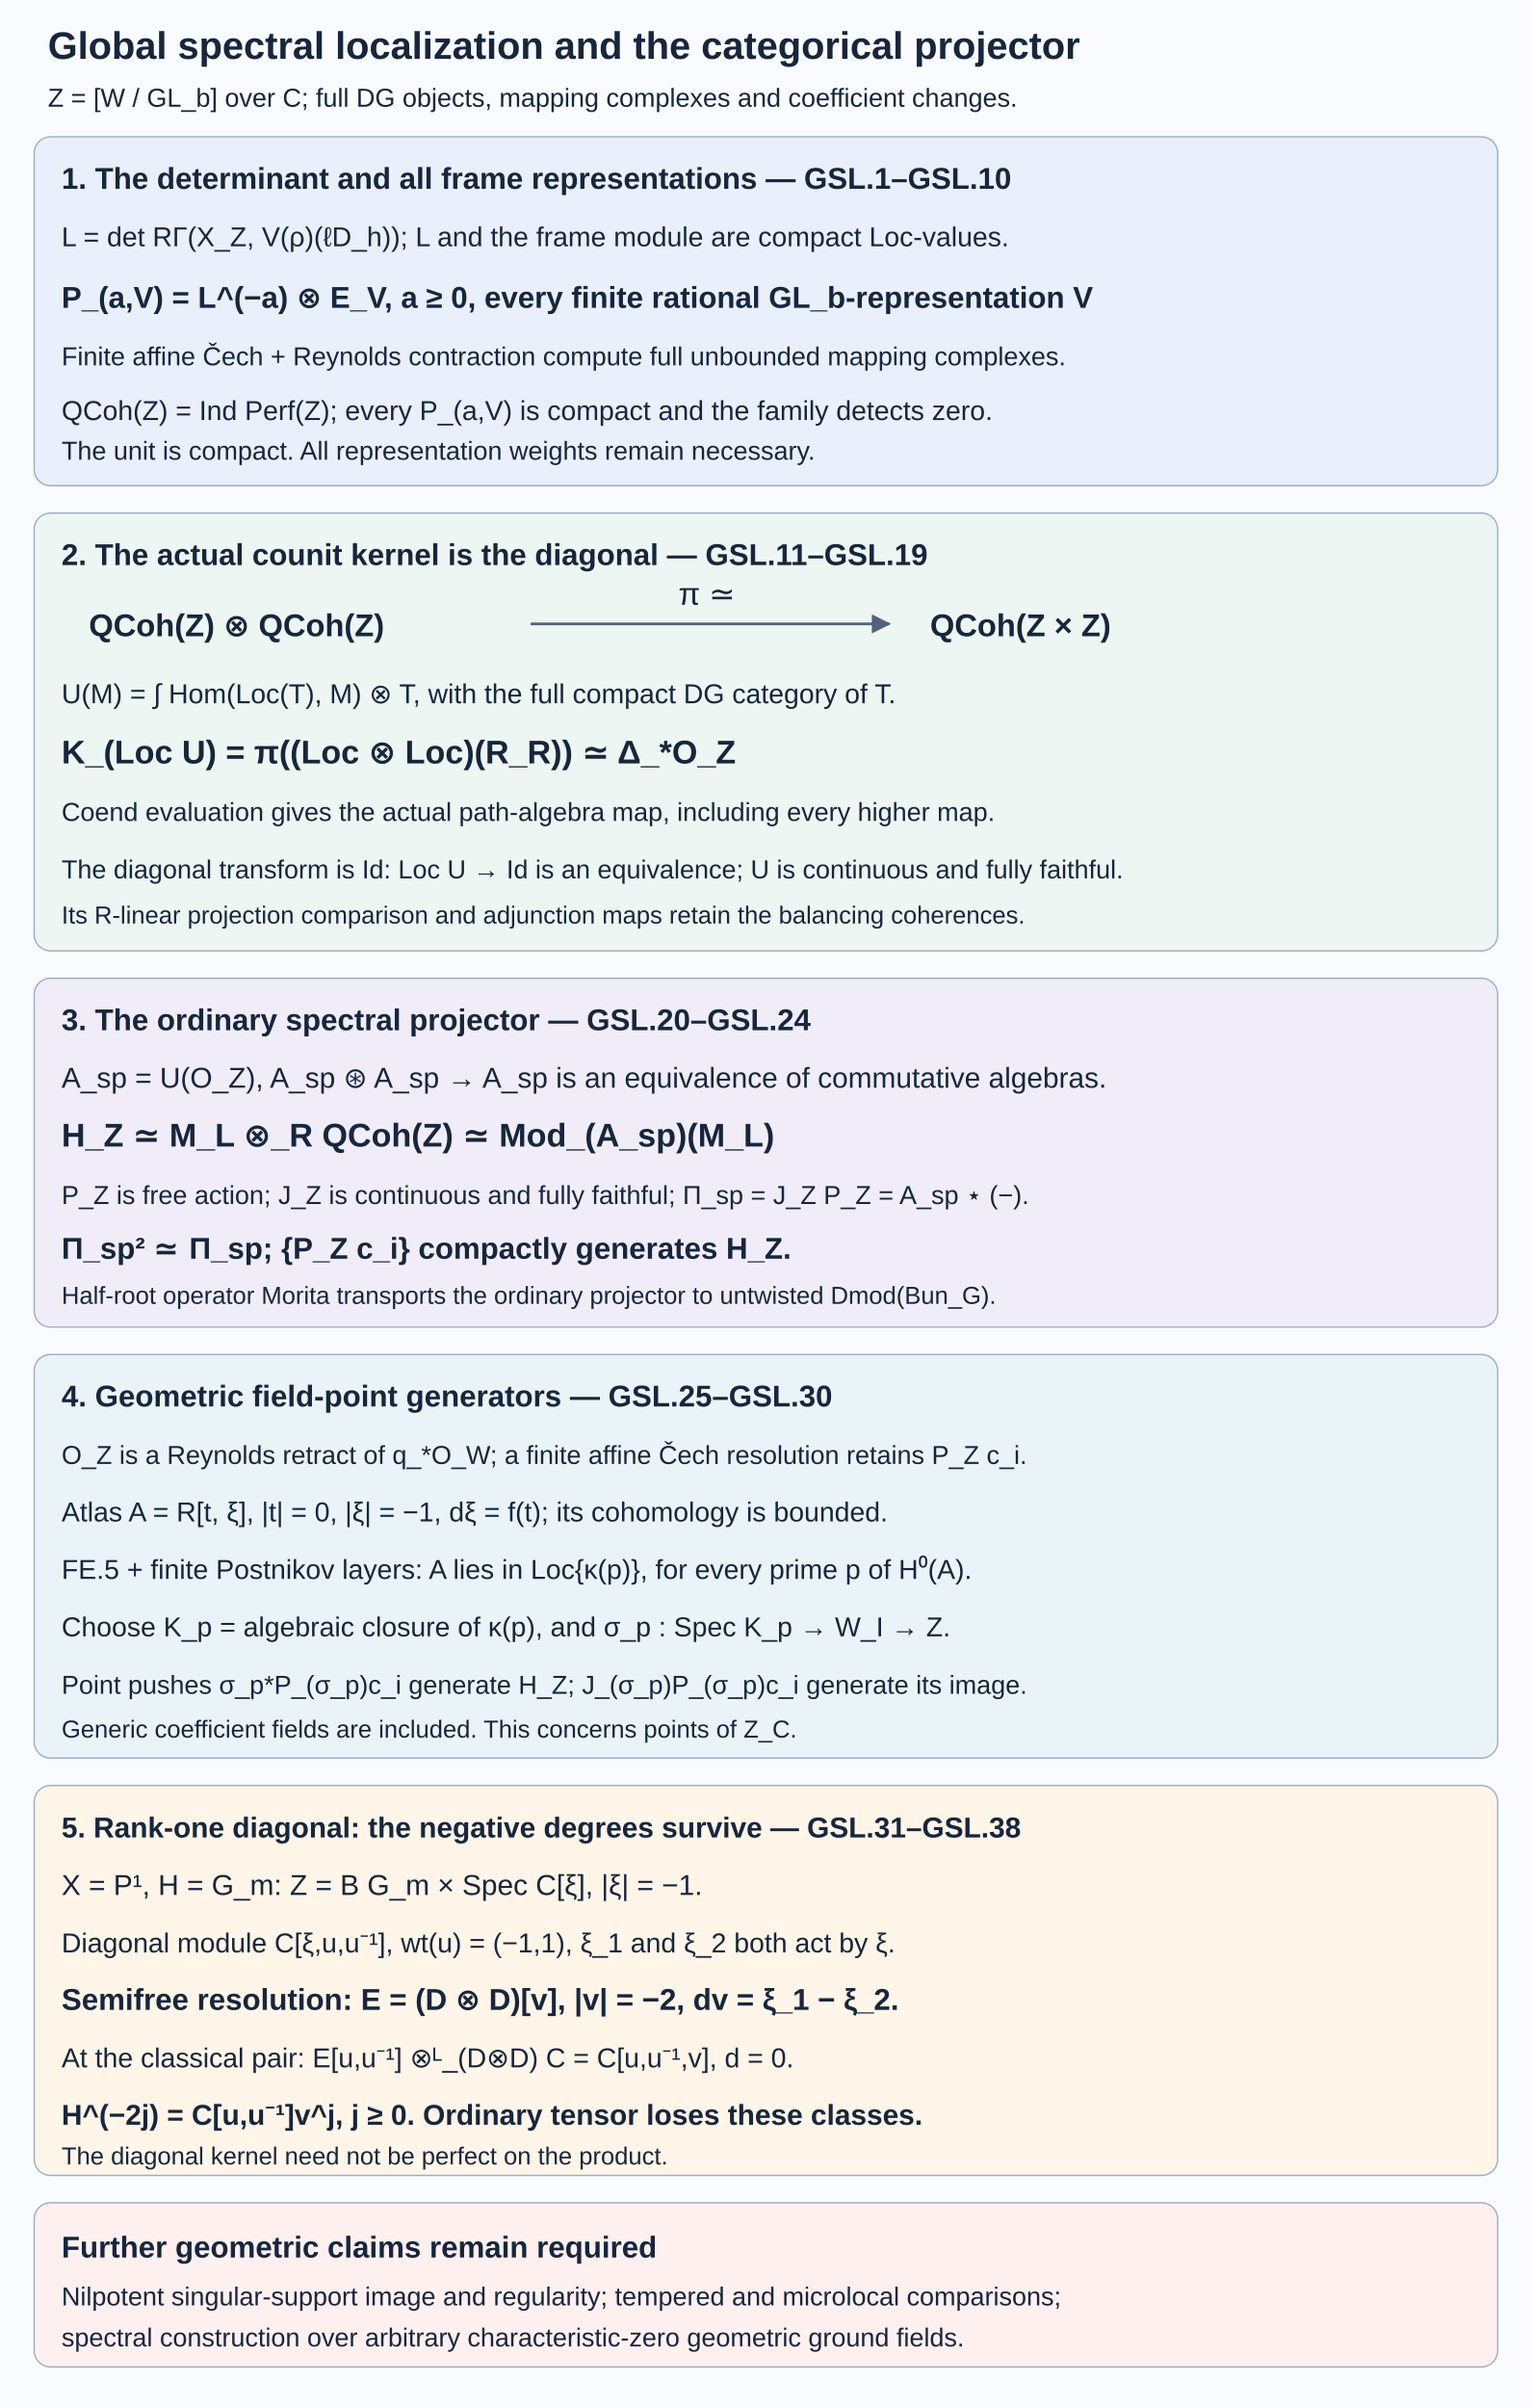
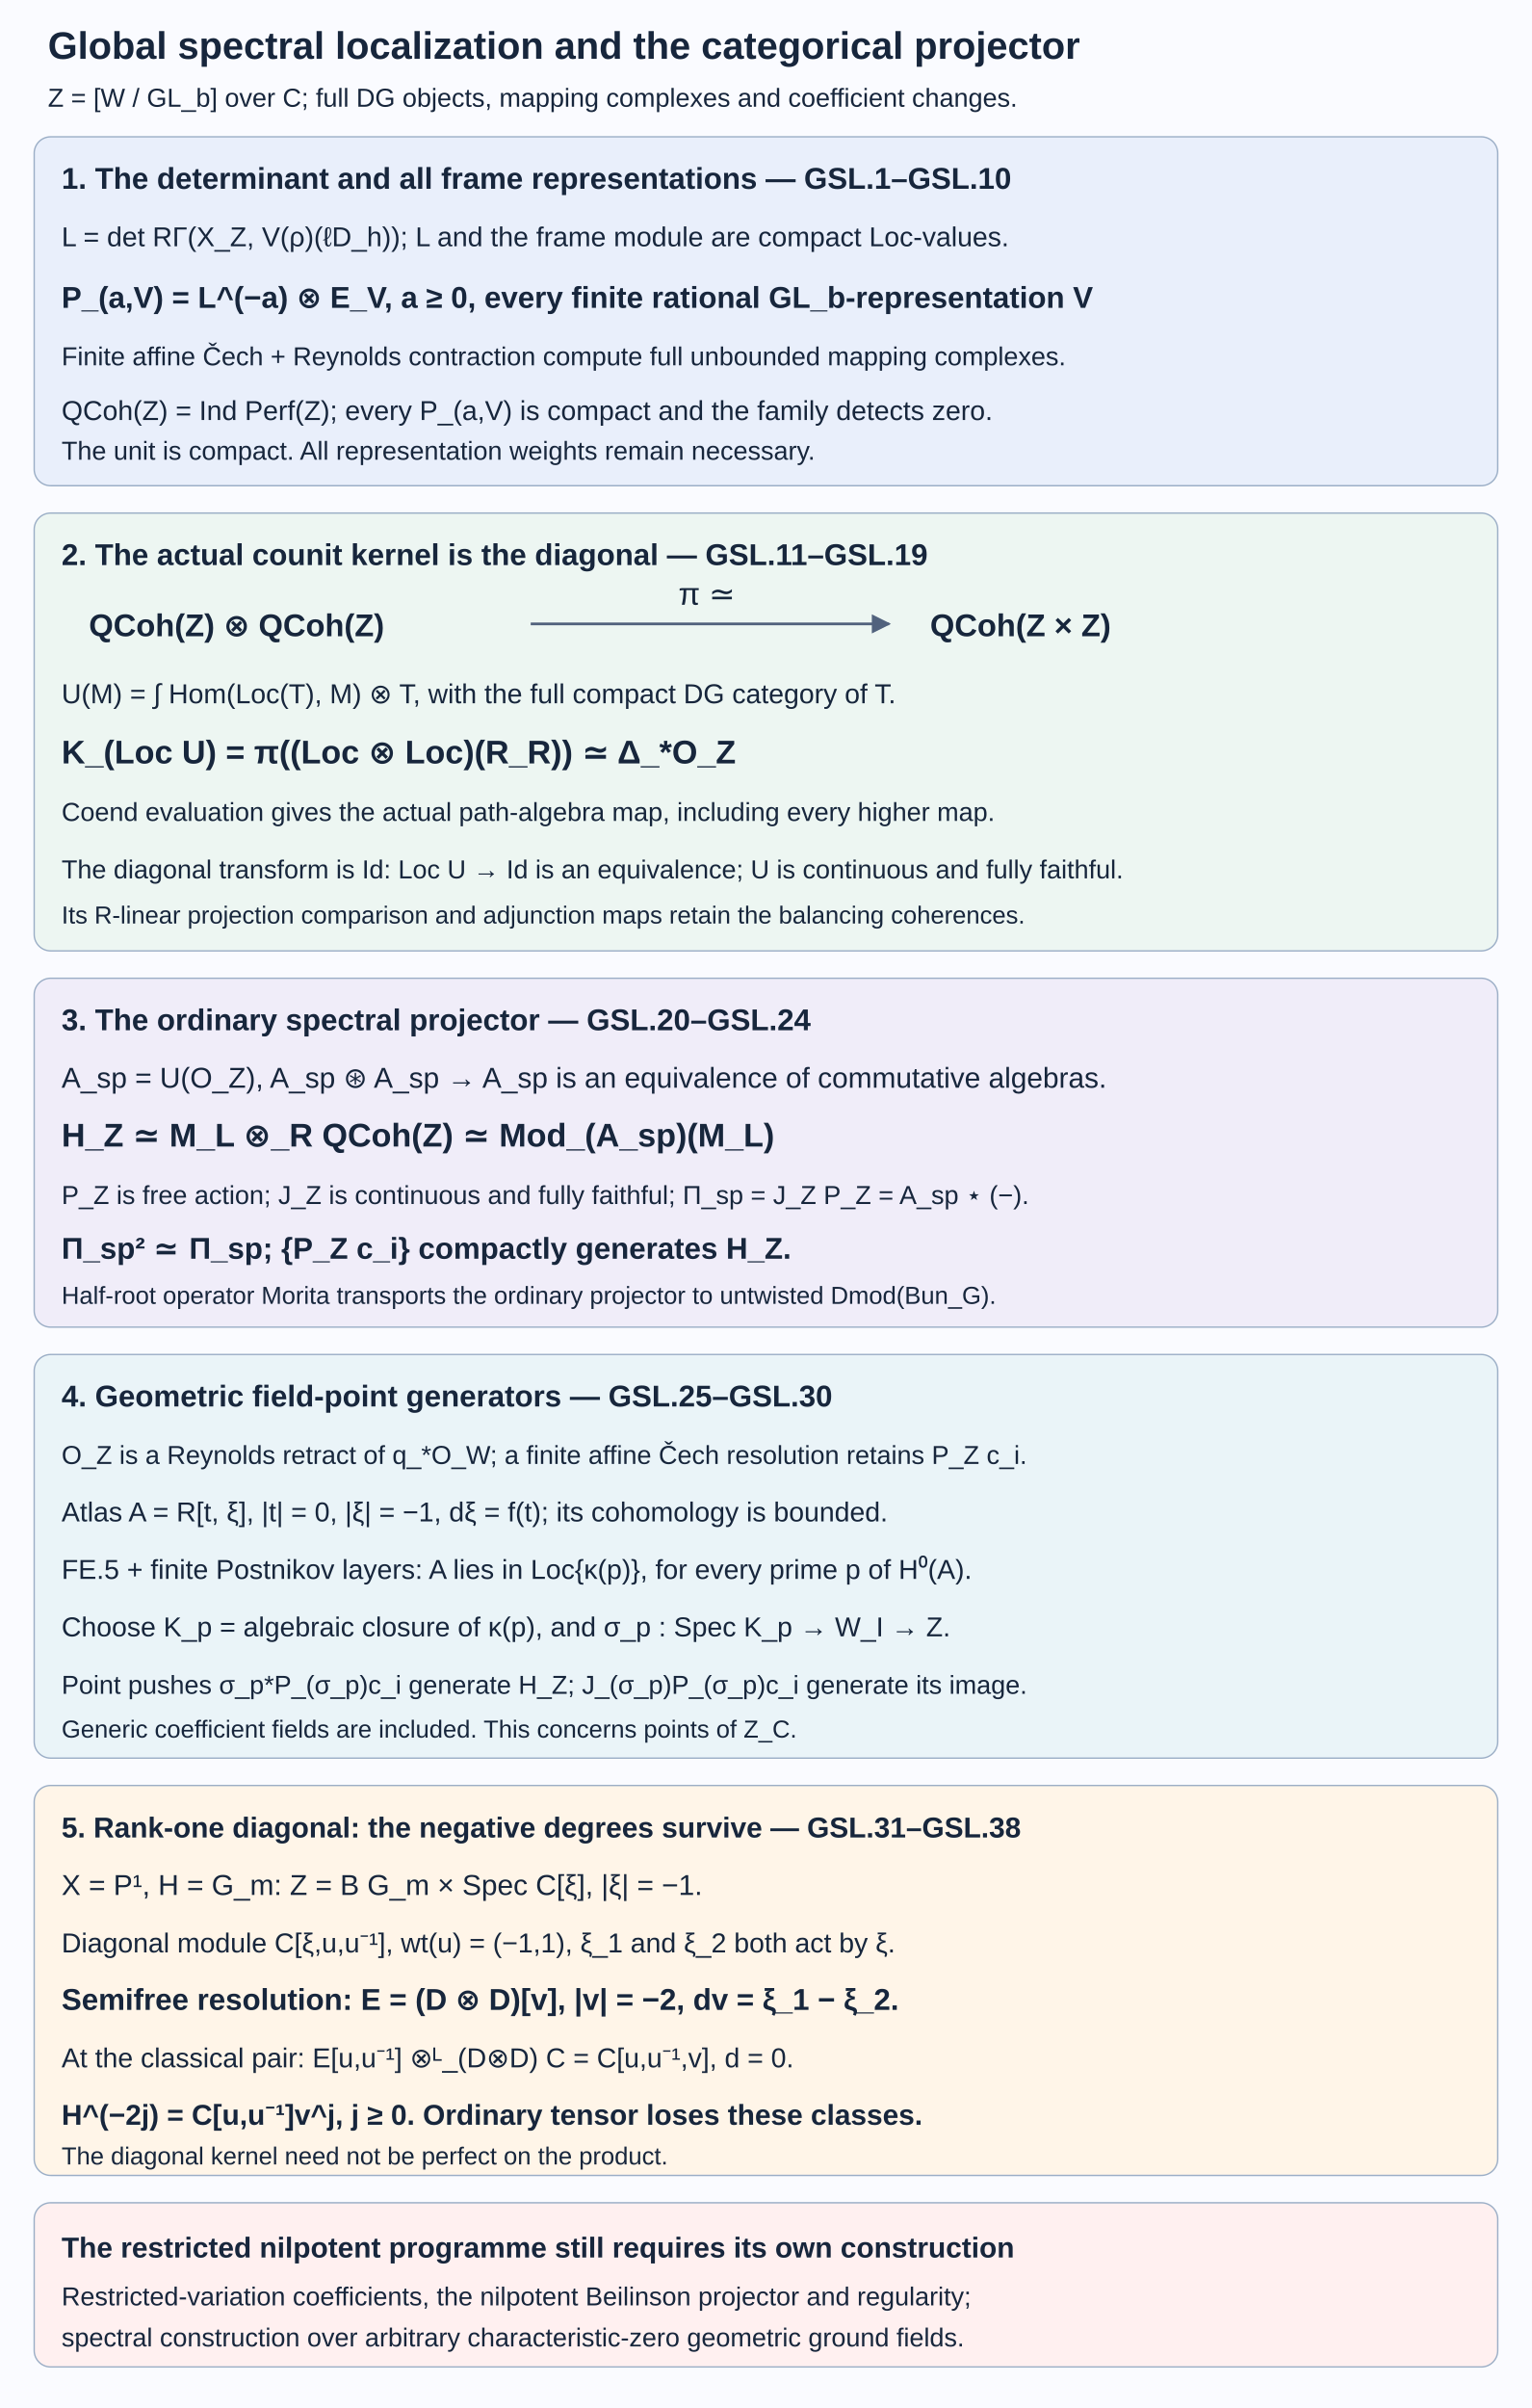
<svg xmlns="http://www.w3.org/2000/svg" width="1120" height="1760" viewBox="0 0 1120 1760" role="img" aria-labelledby="title desc">
  <defs>
    <marker id="arrow" viewBox="0 0 10 10" refX="9" refY="5" markerWidth="7" markerHeight="7" orient="auto">
      <path d="M 0 0 L 10 5 L 0 10 z" fill="#51627d" />
    </marker>
  </defs>
  <rect width="1120" height="1760" fill="#fafbff" />
  <text x="35" y="43" font-family="Arial, sans-serif" font-size="28" font-weight="bold" fill="#17263c">Global spectral localization and the categorical projector</text>
  <text x="35" y="78" font-family="Arial, sans-serif" font-size="19" font-weight="normal" fill="#17263c">Z = [W / GL_b] over C; full DG objects, mapping complexes and coefficient changes.</text>
  <rect x="25" y="100" width="1070" height="255" rx="12" fill="#e9effb" stroke="#9baec6" />
  <text x="45" y="138" font-family="Arial, sans-serif" font-size="22" font-weight="bold" fill="#17263c">1. The determinant and all frame representations — GSL.1–GSL.10</text>
  <text x="45" y="180" font-family="Arial, sans-serif" font-size="20" font-weight="normal" fill="#17263c">L = det RΓ(X_Z, V(ρ)(ℓD_h));    L and the frame module are compact Loc-values.</text>
  <text x="45" y="225" font-family="Arial, sans-serif" font-size="22" font-weight="bold" fill="#17263c">P_(a,V) = L^(−a) ⊗ E_V,   a ≥ 0,   every finite rational GL_b-representation V</text>
  <text x="45" y="267" font-family="Arial, sans-serif" font-size="19" font-weight="normal" fill="#17263c">Finite affine Čech + Reynolds contraction compute full unbounded mapping complexes.</text>
  <text x="45" y="307" font-family="Arial, sans-serif" font-size="20" font-weight="normal" fill="#17263c">QCoh(Z) = Ind Perf(Z); every P_(a,V) is compact and the family detects zero.</text>
  <text x="45" y="336" font-family="Arial, sans-serif" font-size="19" font-weight="normal" fill="#17263c">The unit is compact. All representation weights remain necessary.</text>
  <rect x="25" y="375" width="1070" height="320" rx="12" fill="#edf6f2" stroke="#9baec6" />
  <text x="45" y="413" font-family="Arial, sans-serif" font-size="22" font-weight="bold" fill="#17263c">2. The actual counit kernel is the diagonal — GSL.11–GSL.19</text>
  <text x="65" y="465" font-family="Arial, sans-serif" font-size="23" font-weight="bold" fill="#17263c">QCoh(Z) ⊗ QCoh(Z)</text>
  <path d="M 388 456 L 650 456" fill="none" stroke="#51627d" stroke-width="2" marker-end="url(#arrow)" />
  <text x="496" y="442" font-family="Arial, sans-serif" font-size="23" font-weight="normal" fill="#17263c">π ≃</text>
  <text x="680" y="465" font-family="Arial, sans-serif" font-size="23" font-weight="bold" fill="#17263c">QCoh(Z × Z)</text>
  <text x="45" y="514" font-family="Arial, sans-serif" font-size="20" font-weight="normal" fill="#17263c">U(M) = ∫ Hom(Loc(T), M) ⊗ T, with the full compact DG category of T.</text>
  <text x="45" y="558" font-family="Arial, sans-serif" font-size="24" font-weight="bold" fill="#17263c">K_(Loc U) = π((Loc ⊗ Loc)(R_R)) ≃ Δ_*O_Z</text>
  <text x="45" y="600" font-family="Arial, sans-serif" font-size="19" font-weight="normal" fill="#17263c">Coend evaluation gives the actual path-algebra map, including every higher map.</text>
  <text x="45" y="642" font-family="Arial, sans-serif" font-size="19" font-weight="normal" fill="#17263c">The diagonal transform is Id: Loc U → Id is an equivalence; U is continuous and fully faithful.</text>
  <text x="45" y="675" font-family="Arial, sans-serif" font-size="18" font-weight="normal" fill="#17263c">Its R-linear projection comparison and adjunction maps retain the balancing coherences.</text>
  <rect x="25" y="715" width="1070" height="255" rx="12" fill="#f0edf9" stroke="#9baec6" />
  <text x="45" y="753" font-family="Arial, sans-serif" font-size="22" font-weight="bold" fill="#17263c">3. The ordinary spectral projector — GSL.20–GSL.24</text>
  <text x="45" y="795" font-family="Arial, sans-serif" font-size="21" font-weight="normal" fill="#17263c">A_sp = U(O_Z),    A_sp ⊛ A_sp → A_sp is an equivalence of commutative algebras.</text>
  <text x="45" y="838" font-family="Arial, sans-serif" font-size="24" font-weight="bold" fill="#17263c">H_Z ≃ M_L ⊗_R QCoh(Z) ≃ Mod_(A_sp)(M_L)</text>
  <text x="45" y="880" font-family="Arial, sans-serif" font-size="19" font-weight="normal" fill="#17263c">P_Z is free action; J_Z is continuous and fully faithful; Π_sp = J_Z P_Z = A_sp ⋆ (−).</text>
  <text x="45" y="920" font-family="Arial, sans-serif" font-size="22" font-weight="bold" fill="#17263c">Π_sp² ≃ Π_sp; {P_Z c_i} compactly generates H_Z.</text>
  <text x="45" y="953" font-family="Arial, sans-serif" font-size="18" font-weight="normal" fill="#17263c">Half-root operator Morita transports the ordinary projector to untwisted Dmod(Bun_G).</text>
  <rect x="25" y="990" width="1070" height="295" rx="12" fill="#eaf4f8" stroke="#9baec6" />
  <text x="45" y="1028" font-family="Arial, sans-serif" font-size="22" font-weight="bold" fill="#17263c">4. Geometric field-point generators — GSL.25–GSL.30</text>
  <text x="45" y="1070" font-family="Arial, sans-serif" font-size="19" font-weight="normal" fill="#17263c">O_Z is a Reynolds retract of q_*O_W; a finite affine Čech resolution retains P_Z c_i.</text>
  <text x="45" y="1112" font-family="Arial, sans-serif" font-size="20" font-weight="normal" fill="#17263c">Atlas A = R[t, ξ], |t| = 0, |ξ| = −1, dξ = f(t); its cohomology is bounded.</text>
  <text x="45" y="1154" font-family="Arial, sans-serif" font-size="20" font-weight="normal" fill="#17263c">FE.5 + finite Postnikov layers: A lies in Loc{κ(p)}, for every prime p of H⁰(A).</text>
  <text x="45" y="1196" font-family="Arial, sans-serif" font-size="20" font-weight="normal" fill="#17263c">Choose K_p = algebraic closure of κ(p), and σ_p : Spec K_p → W_I → Z.</text>
  <text x="45" y="1238" font-family="Arial, sans-serif" font-size="19" font-weight="normal" fill="#17263c">Point pushes σ_p*P_(σ_p)c_i generate H_Z; J_(σ_p)P_(σ_p)c_i generate its image.</text>
  <text x="45" y="1270" font-family="Arial, sans-serif" font-size="18" font-weight="normal" fill="#17263c">Generic coefficient fields are included. This concerns points of Z_C.</text>
  <rect x="25" y="1305" width="1070" height="285" rx="12" fill="#fff5e8" stroke="#9baec6" />
  <text x="45" y="1343" font-family="Arial, sans-serif" font-size="21" font-weight="bold" fill="#17263c">5. Rank-one diagonal: the negative degrees survive — GSL.31–GSL.38</text>
  <text x="45" y="1385" font-family="Arial, sans-serif" font-size="21" font-weight="normal" fill="#17263c">X = P¹, H = G_m:    Z = B G_m × Spec C[ξ],    |ξ| = −1.</text>
  <text x="45" y="1427" font-family="Arial, sans-serif" font-size="20" font-weight="normal" fill="#17263c">Diagonal module C[ξ,u,u⁻¹],    wt(u) = (−1,1),    ξ_1 and ξ_2 both act by ξ.</text>
  <text x="45" y="1469" font-family="Arial, sans-serif" font-size="22" font-weight="bold" fill="#17263c">Semifree resolution: E = (D ⊗ D)[v],    |v| = −2,    dv = ξ_1 − ξ_2.</text>
  <text x="45" y="1511" font-family="Arial, sans-serif" font-size="20" font-weight="normal" fill="#17263c">At the classical pair: E[u,u⁻¹] ⊗ᴸ_(D⊗D) C = C[u,u⁻¹,v],    d = 0.</text>
  <text x="45" y="1553" font-family="Arial, sans-serif" font-size="21" font-weight="bold" fill="#17263c">H^(−2j) = C[u,u⁻¹]v^j, j ≥ 0. Ordinary tensor loses these classes.</text>
  <text x="45" y="1582" font-family="Arial, sans-serif" font-size="18" font-weight="normal" fill="#17263c">The diagonal kernel need not be perfect on the product.</text>
  <rect x="25" y="1610" width="1070" height="120" rx="12" fill="#fff0f0" stroke="#9baec6" />
-   <text x="45" y="1650" font-family="Arial, sans-serif" font-size="22" font-weight="bold" fill="#17263c">Further geometric claims remain required</text>
-   <text x="45" y="1685" font-family="Arial, sans-serif" font-size="19" font-weight="normal" fill="#17263c">Nilpotent singular-support image and regularity; tempered and microlocal comparisons;</text>
+   <text x="45" y="1650" font-family="Arial, sans-serif" font-size="21" font-weight="bold" fill="#17263c">The restricted nilpotent programme still requires its own construction</text>
+   <text x="45" y="1685" font-family="Arial, sans-serif" font-size="19" font-weight="normal" fill="#17263c">Restricted-variation coefficients, the nilpotent Beilinson projector and regularity;</text>
  <text x="45" y="1715" font-family="Arial, sans-serif" font-size="19" font-weight="normal" fill="#17263c">spectral construction over arbitrary characteristic-zero geometric ground fields.</text>
</svg>
